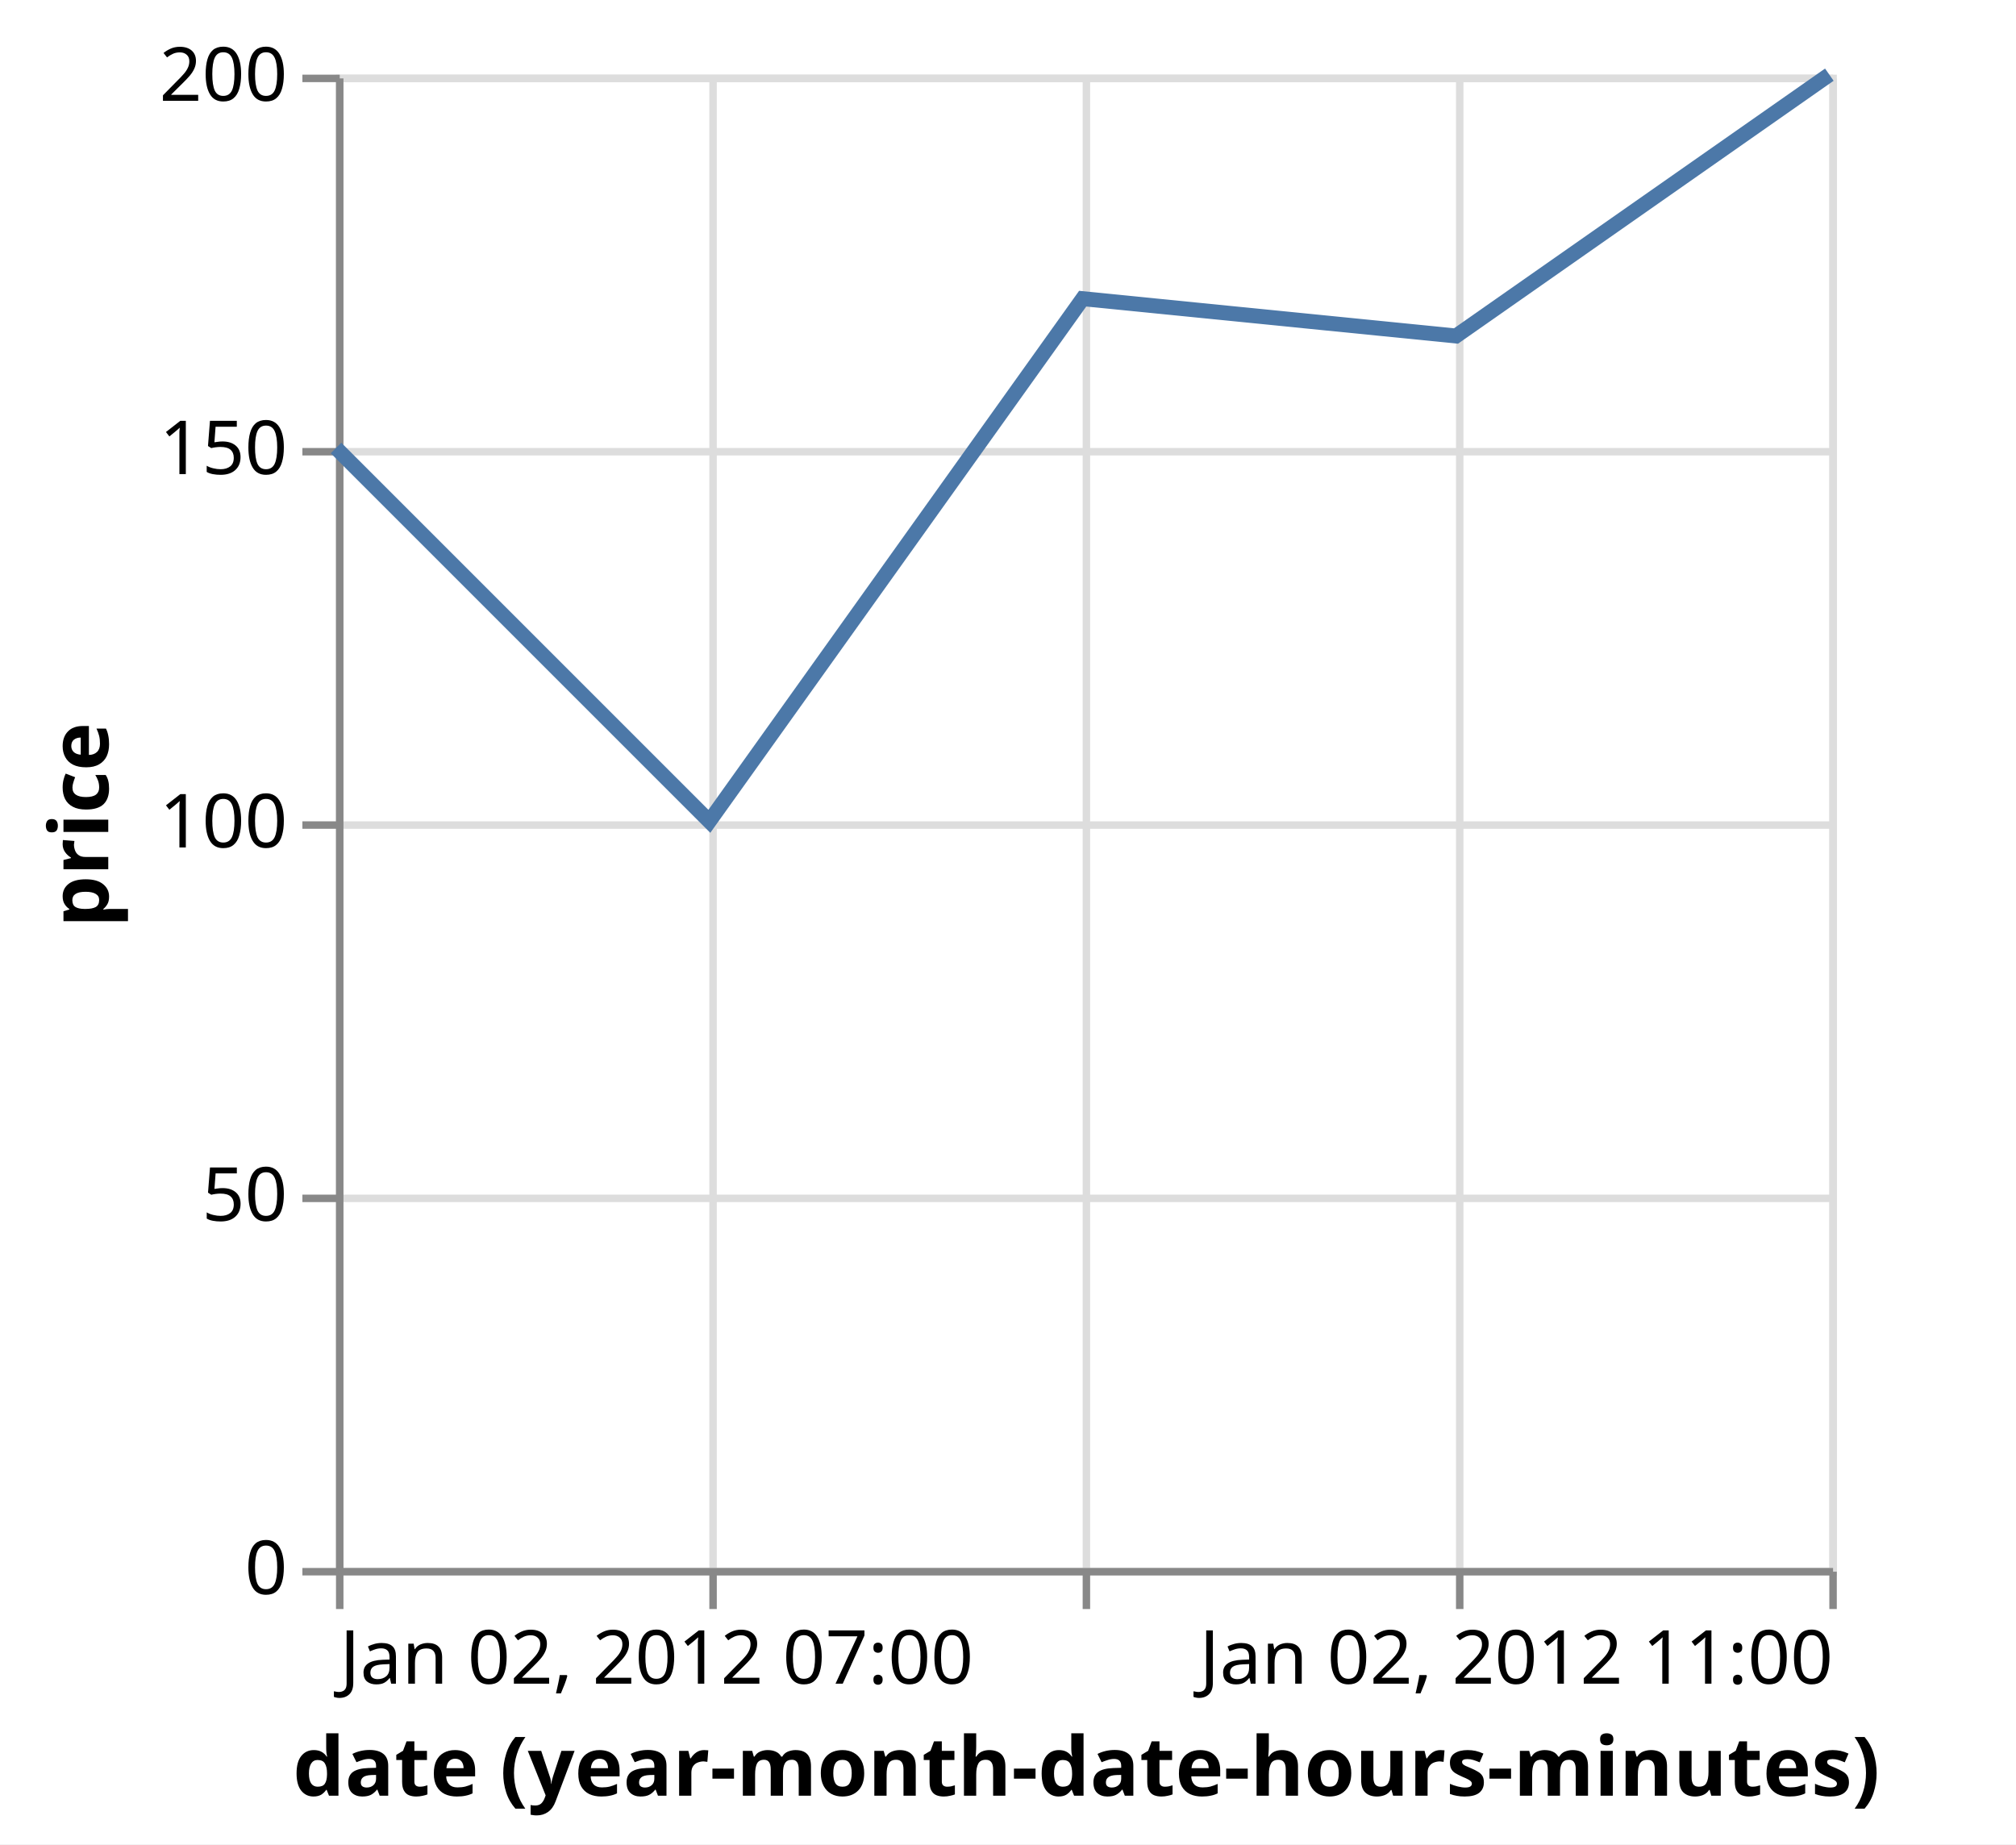
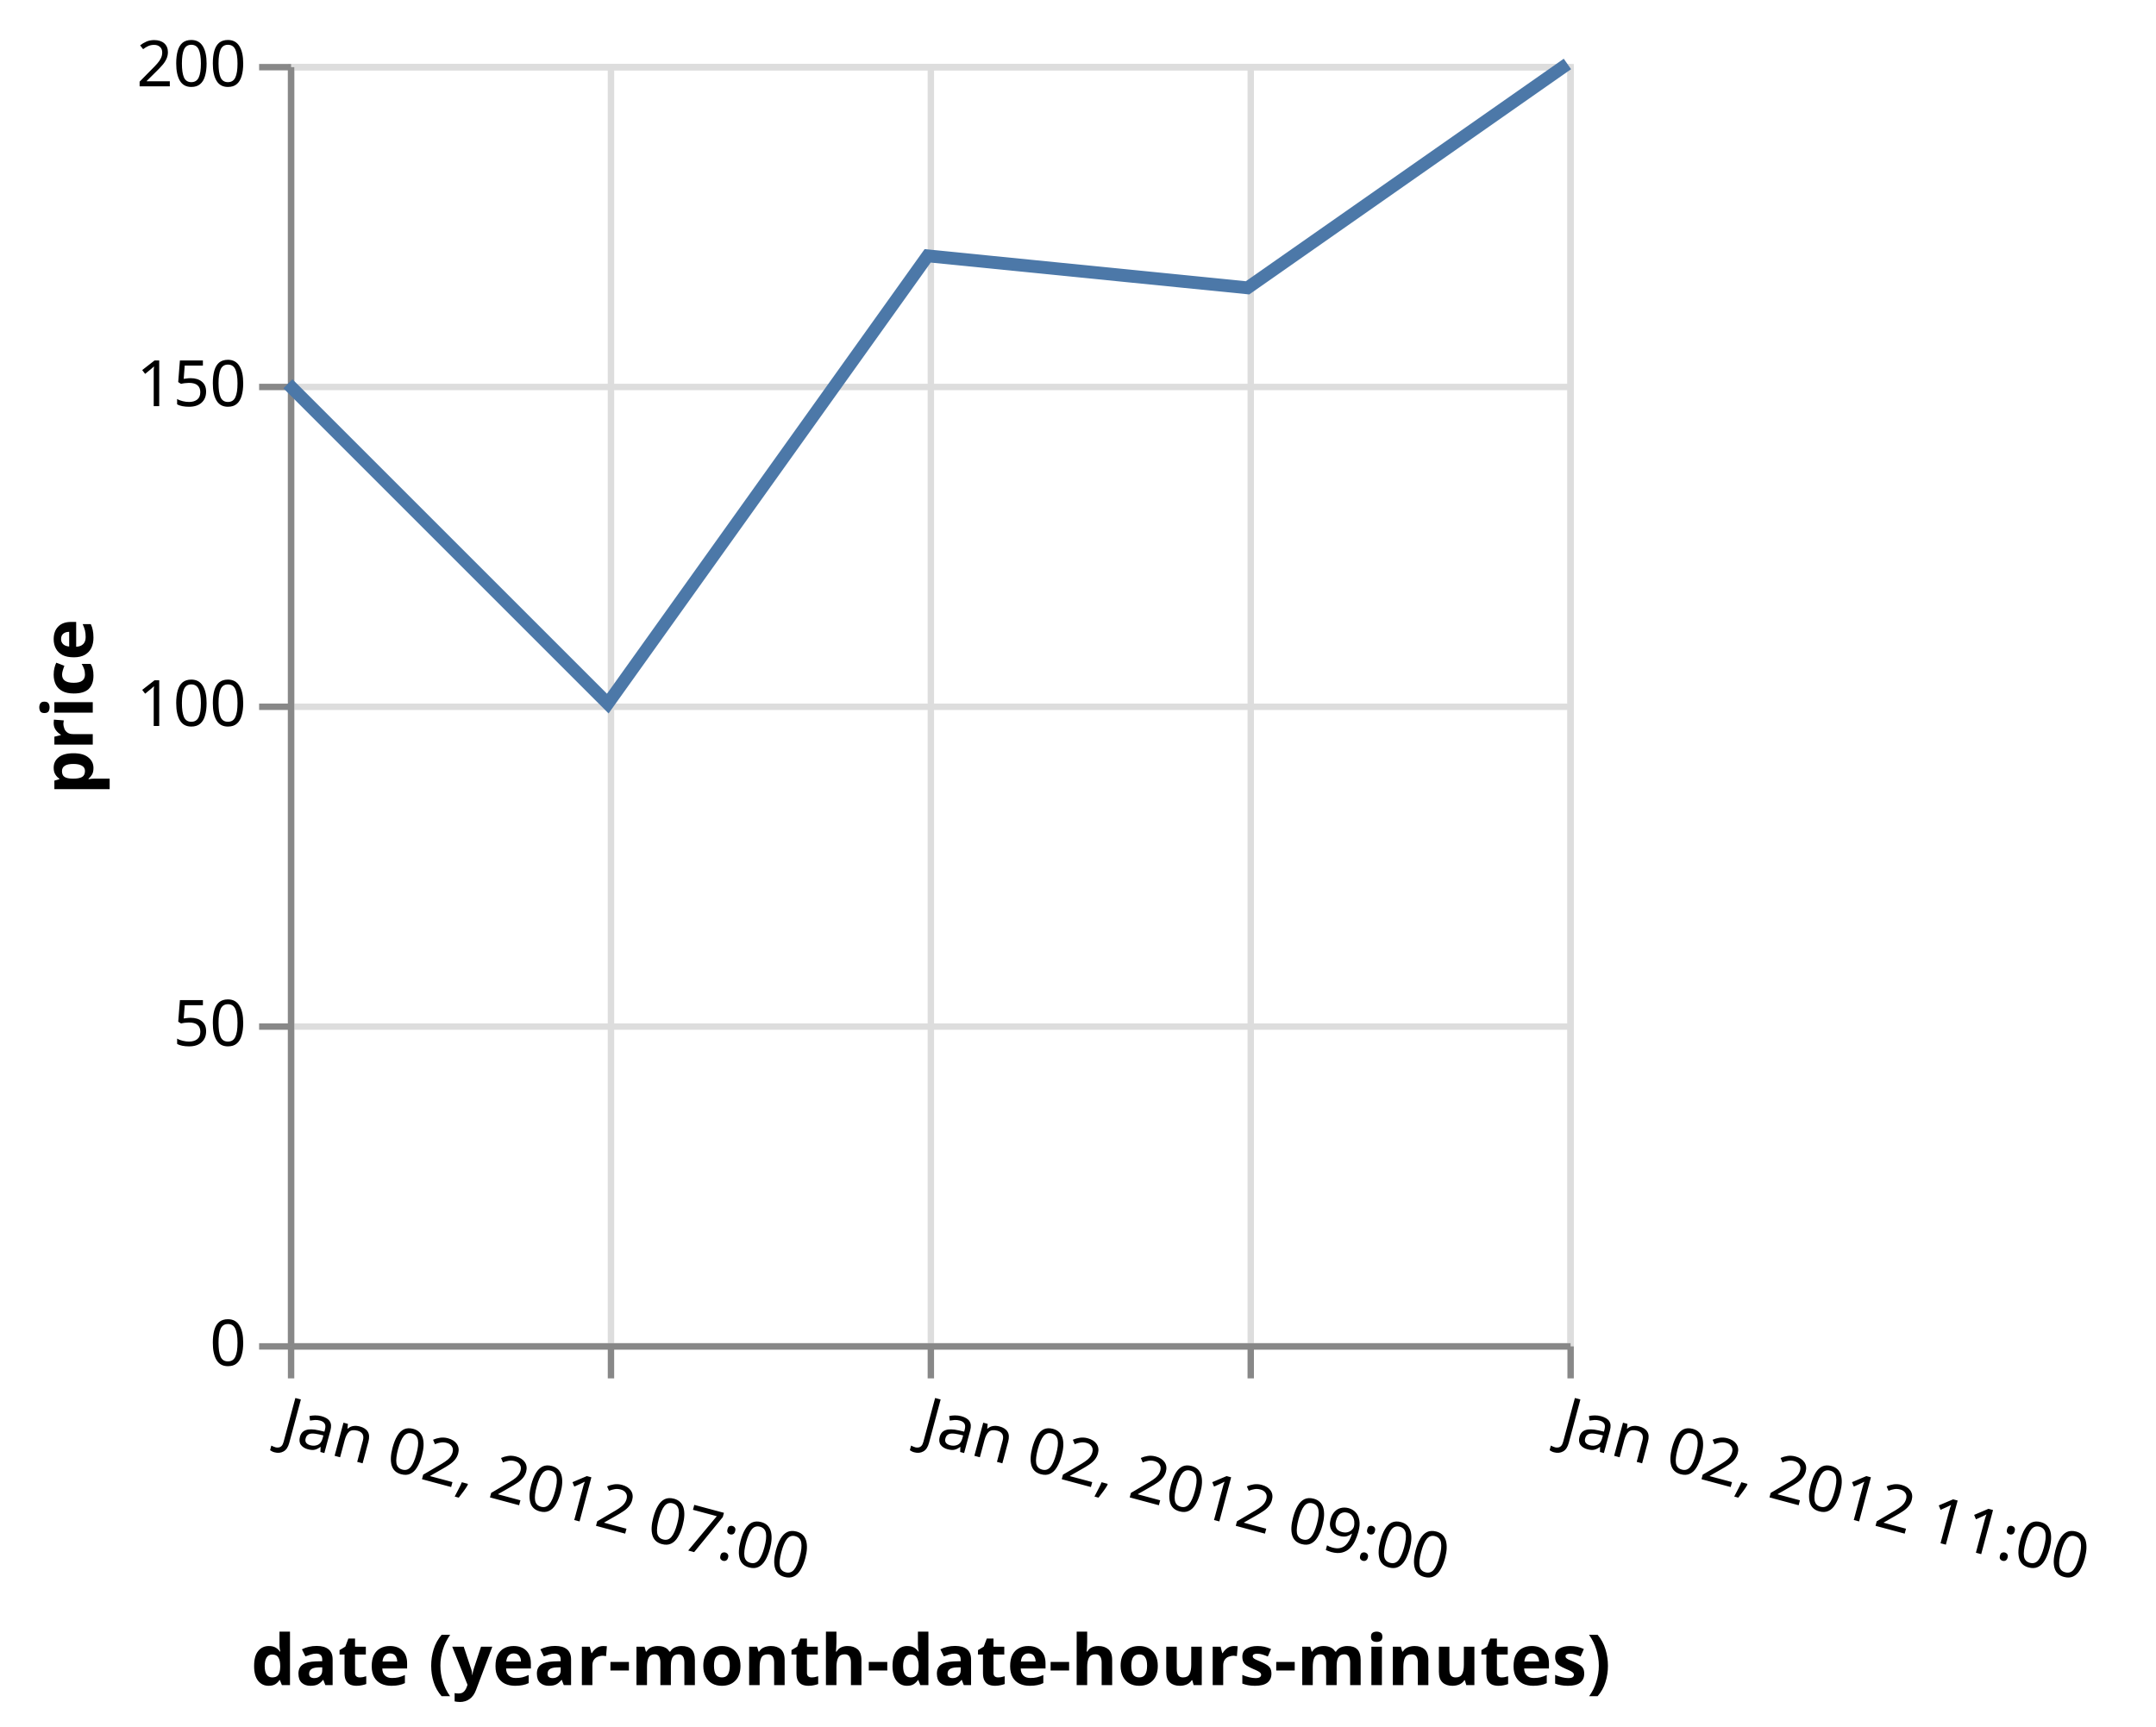
- <svg xmlns="http://www.w3.org/2000/svg" class="marks" width="270" height="247" viewBox="0 0 270 247" version="1.1">
-   <rect width="270" height="247" style="fill: white;" />
+ <svg xmlns="http://www.w3.org/2000/svg" class="marks" width="337" height="270" viewBox="0 0 337 270" version="1.1">
+   <rect width="337" height="270" style="fill: white;" />
  <g transform="translate(45,10)">
    <g class="mark-group role-frame root">
      <g transform="translate(0,0)">
        <path class="background" d="M0.5,0.5h200v200h-200Z" style="fill: none; stroke: #ddd;" />
        <g>
          <g class="mark-group role-axis">
            <g transform="translate(0.5,200.5)">
              <path class="background" d="M0,0h0v0h0Z" style="pointer-events: none; fill: none;" />
              <g>
                <g class="mark-rule role-axis-grid" style="pointer-events: none;">
                  <line transform="translate(0,-200)" x2="0" y2="200" style="fill: none; stroke: #ddd; stroke-width: 1; opacity: 1;" />
                  <line transform="translate(50,-200)" x2="0" y2="200" style="fill: none; stroke: #ddd; stroke-width: 1; opacity: 1;" />
                  <line transform="translate(100,-200)" x2="0" y2="200" style="fill: none; stroke: #ddd; stroke-width: 1; opacity: 1;" />
                  <line transform="translate(150,-200)" x2="0" y2="200" style="fill: none; stroke: #ddd; stroke-width: 1; opacity: 1;" />
                  <line transform="translate(200,-200)" x2="0" y2="200" style="fill: none; stroke: #ddd; stroke-width: 1; opacity: 1;" />
                </g>
              </g>
              <path class="foreground" d="" style="pointer-events: none; display: none; fill: none;" />
            </g>
          </g>
          <g class="mark-group role-axis">
            <g transform="translate(0.5,0.5)">
              <path class="background" d="M0,0h0v0h0Z" style="pointer-events: none; fill: none;" />
              <g>
                <g class="mark-rule role-axis-grid" style="pointer-events: none;">
                  <line transform="translate(0,200)" x2="200" y2="0" style="fill: none; stroke: #ddd; stroke-width: 1; opacity: 1;" />
                  <line transform="translate(0,150)" x2="200" y2="0" style="fill: none; stroke: #ddd; stroke-width: 1; opacity: 1;" />
                  <line transform="translate(0,100)" x2="200" y2="0" style="fill: none; stroke: #ddd; stroke-width: 1; opacity: 1;" />
                  <line transform="translate(0,50)" x2="200" y2="0" style="fill: none; stroke: #ddd; stroke-width: 1; opacity: 1;" />
                  <line transform="translate(0,0)" x2="200" y2="0" style="fill: none; stroke: #ddd; stroke-width: 1; opacity: 1;" />
                </g>
              </g>
              <path class="foreground" d="" style="pointer-events: none; display: none; fill: none;" />
            </g>
          </g>
          <g class="mark-group role-axis">
            <g transform="translate(0.5,200.5)">
              <path class="background" d="M0,0h0v0h0Z" style="pointer-events: none; fill: none;" />
              <g>
                <g class="mark-rule role-axis-tick" style="pointer-events: none;">
                  <line transform="translate(0,0)" x2="0" y2="5" style="fill: none; stroke: #888; stroke-width: 1; opacity: 1;" />
                  <line transform="translate(50,0)" x2="0" y2="5" style="fill: none; stroke: #888; stroke-width: 1; opacity: 1;" />
                  <line transform="translate(100,0)" x2="0" y2="5" style="fill: none; stroke: #888; stroke-width: 1; opacity: 1;" />
                  <line transform="translate(150,0)" x2="0" y2="5" style="fill: none; stroke: #888; stroke-width: 1; opacity: 1;" />
                  <line transform="translate(200,0)" x2="0" y2="5" style="fill: none; stroke: #888; stroke-width: 1; opacity: 1;" />
                </g>
                <g class="mark-text role-axis-label" style="pointer-events: none;">
-                   <text text-anchor="start" transform="translate(0,15)" style="font-family: sans-serif; font-size: 10px; fill: #000; opacity: 1;">Jan 02, 2012 07:00</text>
-                   <text text-anchor="middle" transform="translate(50,15)" style="font-family: sans-serif; font-size: 10px; fill: #000; opacity: 0;">Jan 02, 2012 08:00</text>
-                   <text text-anchor="middle" transform="translate(100,15)" style="font-family: sans-serif; font-size: 10px; fill: #000; opacity: 0;">Jan 02, 2012 09:00</text>
-                   <text text-anchor="middle" transform="translate(150,15)" style="font-family: sans-serif; font-size: 10px; fill: #000; opacity: 0;">Jan 02, 2012 10:00</text>
-                   <text text-anchor="end" transform="translate(200,15)" style="font-family: sans-serif; font-size: 10px; fill: #000; opacity: 1;">Jan 02, 2012 11:00</text>
+                   <text text-anchor="start" transform="translate(0,7) rotate(15) translate(0,8)" style="font-family: sans-serif; font-size: 10px; fill: #000; opacity: 1;">Jan 02, 2012 07:00</text>
+                   <text text-anchor="start" transform="translate(50,7) rotate(15) translate(0,8)" style="font-family: sans-serif; font-size: 10px; fill: #000; opacity: 0;">Jan 02, 2012 08:00</text>
+                   <text text-anchor="start" transform="translate(100,7) rotate(15) translate(0,8)" style="font-family: sans-serif; font-size: 10px; fill: #000; opacity: 1;">Jan 02, 2012 09:00</text>
+                   <text text-anchor="start" transform="translate(150,7) rotate(15) translate(0,8)" style="font-family: sans-serif; font-size: 10px; fill: #000; opacity: 0;">Jan 02, 2012 10:00</text>
+                   <text text-anchor="start" transform="translate(200,7) rotate(15) translate(0,8)" style="font-family: sans-serif; font-size: 10px; fill: #000; opacity: 1;">Jan 02, 2012 11:00</text>
                </g>
                <g class="mark-rule role-axis-domain" style="pointer-events: none;">
                  <line transform="translate(0,0)" x2="200" y2="0" style="fill: none; stroke: #888; stroke-width: 1; opacity: 1;" />
                </g>
                <g class="mark-text role-axis-title" style="pointer-events: none;">
-                   <text text-anchor="middle" transform="translate(100,30)" style="font-family: sans-serif; font-size: 11px; font-weight: bold; fill: #000; opacity: 1;">date (year-month-date-hours-minutes)</text>
+                   <text text-anchor="middle" transform="translate(100,52.95297)" style="font-family: sans-serif; font-size: 11px; font-weight: bold; fill: #000; opacity: 1;">date (year-month-date-hours-minutes)</text>
                </g>
              </g>
              <path class="foreground" d="" style="pointer-events: none; display: none; fill: none;" />
            </g>
          </g>
          <g class="mark-group role-axis">
            <g transform="translate(0.5,0.5)">
              <path class="background" d="M0,0h0v0h0Z" style="pointer-events: none; fill: none;" />
              <g>
                <g class="mark-rule role-axis-tick" style="pointer-events: none;">
                  <line transform="translate(0,200)" x2="-5" y2="0" style="fill: none; stroke: #888; stroke-width: 1; opacity: 1;" />
                  <line transform="translate(0,150)" x2="-5" y2="0" style="fill: none; stroke: #888; stroke-width: 1; opacity: 1;" />
                  <line transform="translate(0,100)" x2="-5" y2="0" style="fill: none; stroke: #888; stroke-width: 1; opacity: 1;" />
                  <line transform="translate(0,50)" x2="-5" y2="0" style="fill: none; stroke: #888; stroke-width: 1; opacity: 1;" />
                  <line transform="translate(0,0)" x2="-5" y2="0" style="fill: none; stroke: #888; stroke-width: 1; opacity: 1;" />
                </g>
                <g class="mark-text role-axis-label" style="pointer-events: none;">
                  <text text-anchor="end" transform="translate(-7,203)" style="font-family: sans-serif; font-size: 10px; fill: #000; opacity: 1;">0</text>
                  <text text-anchor="end" transform="translate(-7,153)" style="font-family: sans-serif; font-size: 10px; fill: #000; opacity: 1;">50</text>
                  <text text-anchor="end" transform="translate(-7,103)" style="font-family: sans-serif; font-size: 10px; fill: #000; opacity: 1;">100</text>
                  <text text-anchor="end" transform="translate(-7,53)" style="font-family: sans-serif; font-size: 10px; fill: #000; opacity: 1;">150</text>
                  <text text-anchor="end" transform="translate(-7,3)" style="font-family: sans-serif; font-size: 10px; fill: #000; opacity: 1;">200</text>
                </g>
                <g class="mark-rule role-axis-domain" style="pointer-events: none;">
                  <line transform="translate(0,200)" x2="0" y2="-200" style="fill: none; stroke: #888; stroke-width: 1; opacity: 1;" />
                </g>
                <g class="mark-text role-axis-title" style="pointer-events: none;">
                  <text text-anchor="middle" transform="translate(-29,100) rotate(-90) translate(0,-2)" style="font-family: sans-serif; font-size: 11px; font-weight: bold; fill: #000; opacity: 1;">price</text>
                </g>
              </g>
              <path class="foreground" d="" style="pointer-events: none; display: none; fill: none;" />
            </g>
          </g>
          <g class="mark-line role-mark marks">
            <path d="M0,50L50,100L100,30L150,35L200,0" style="fill: none; stroke: #4c78a8; stroke-width: 2;" />
          </g>
        </g>
        <path class="foreground" d="" style="display: none; fill: none;" />
      </g>
    </g>
  </g>
</svg>
